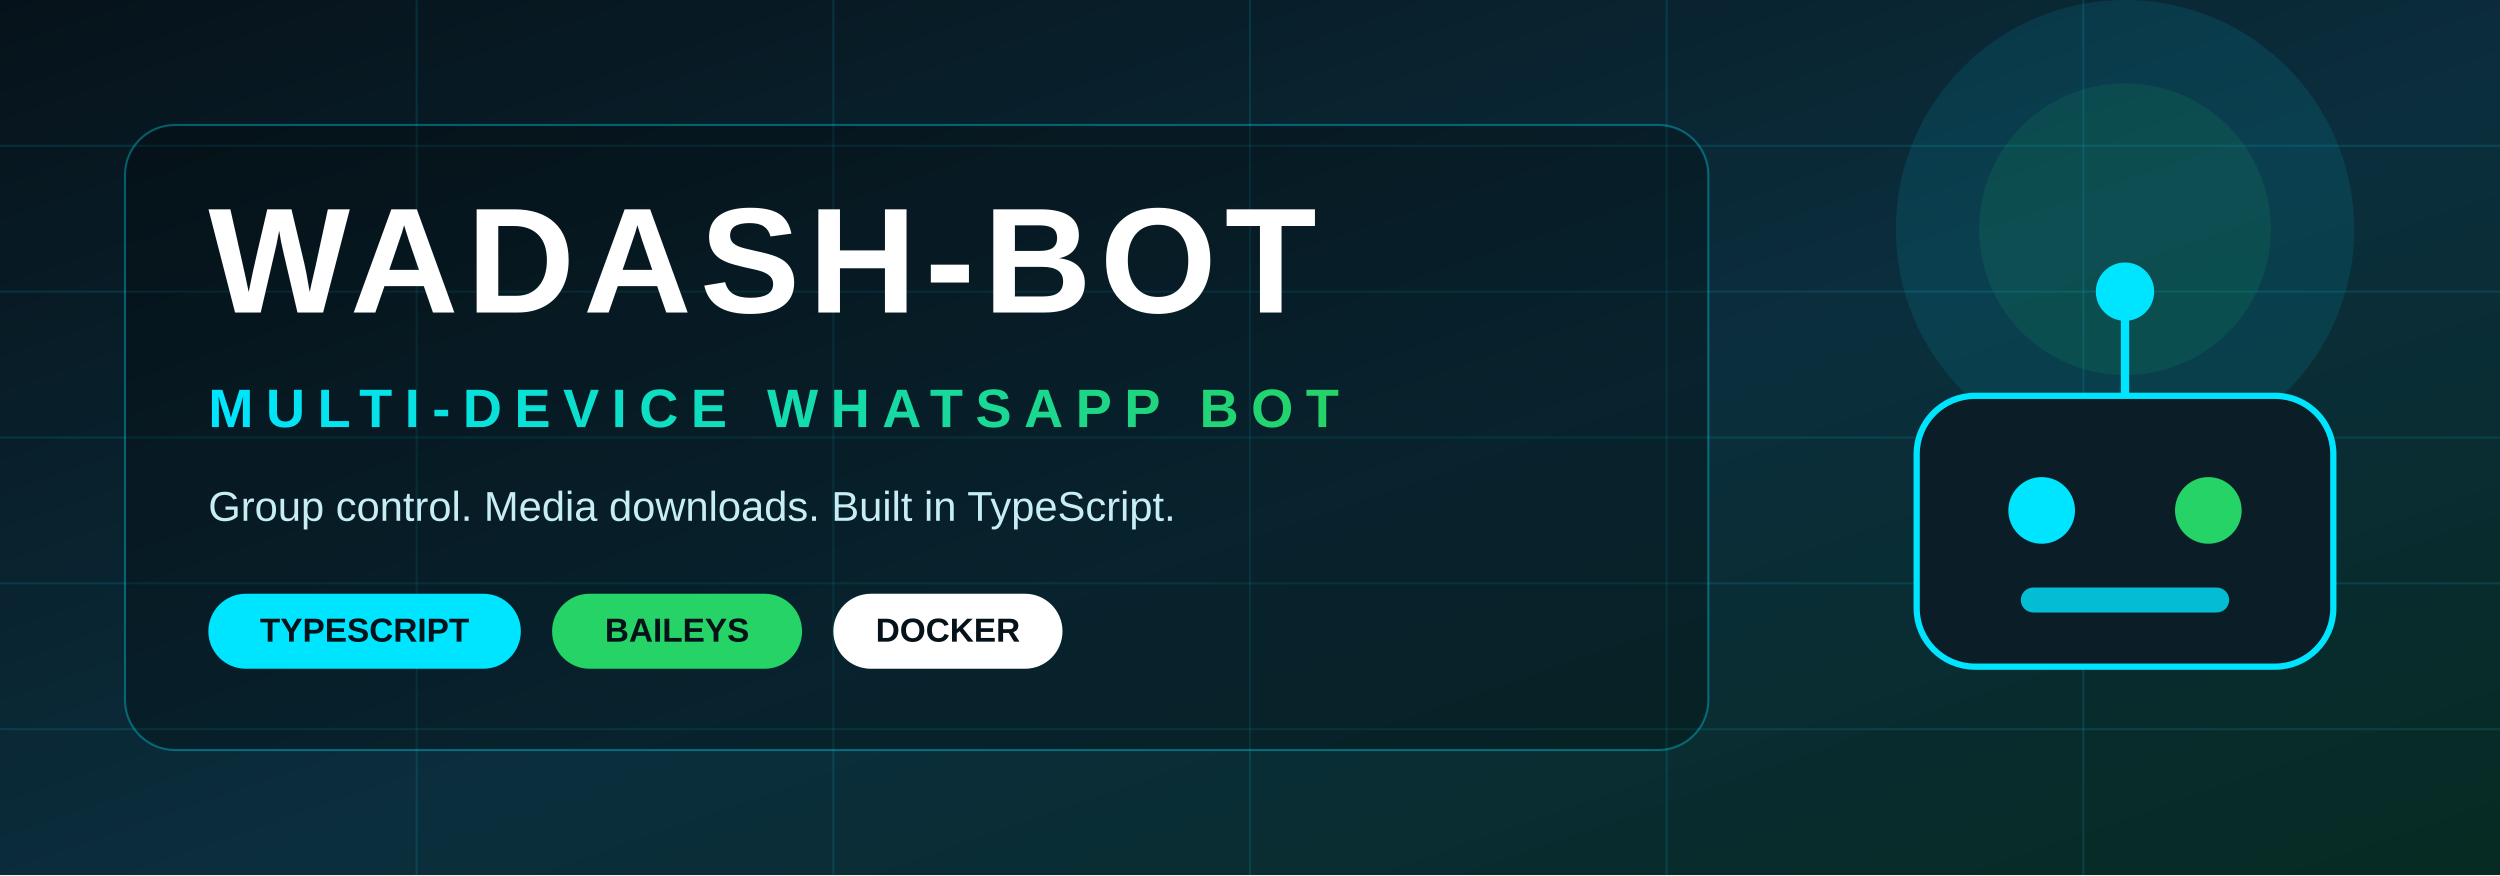
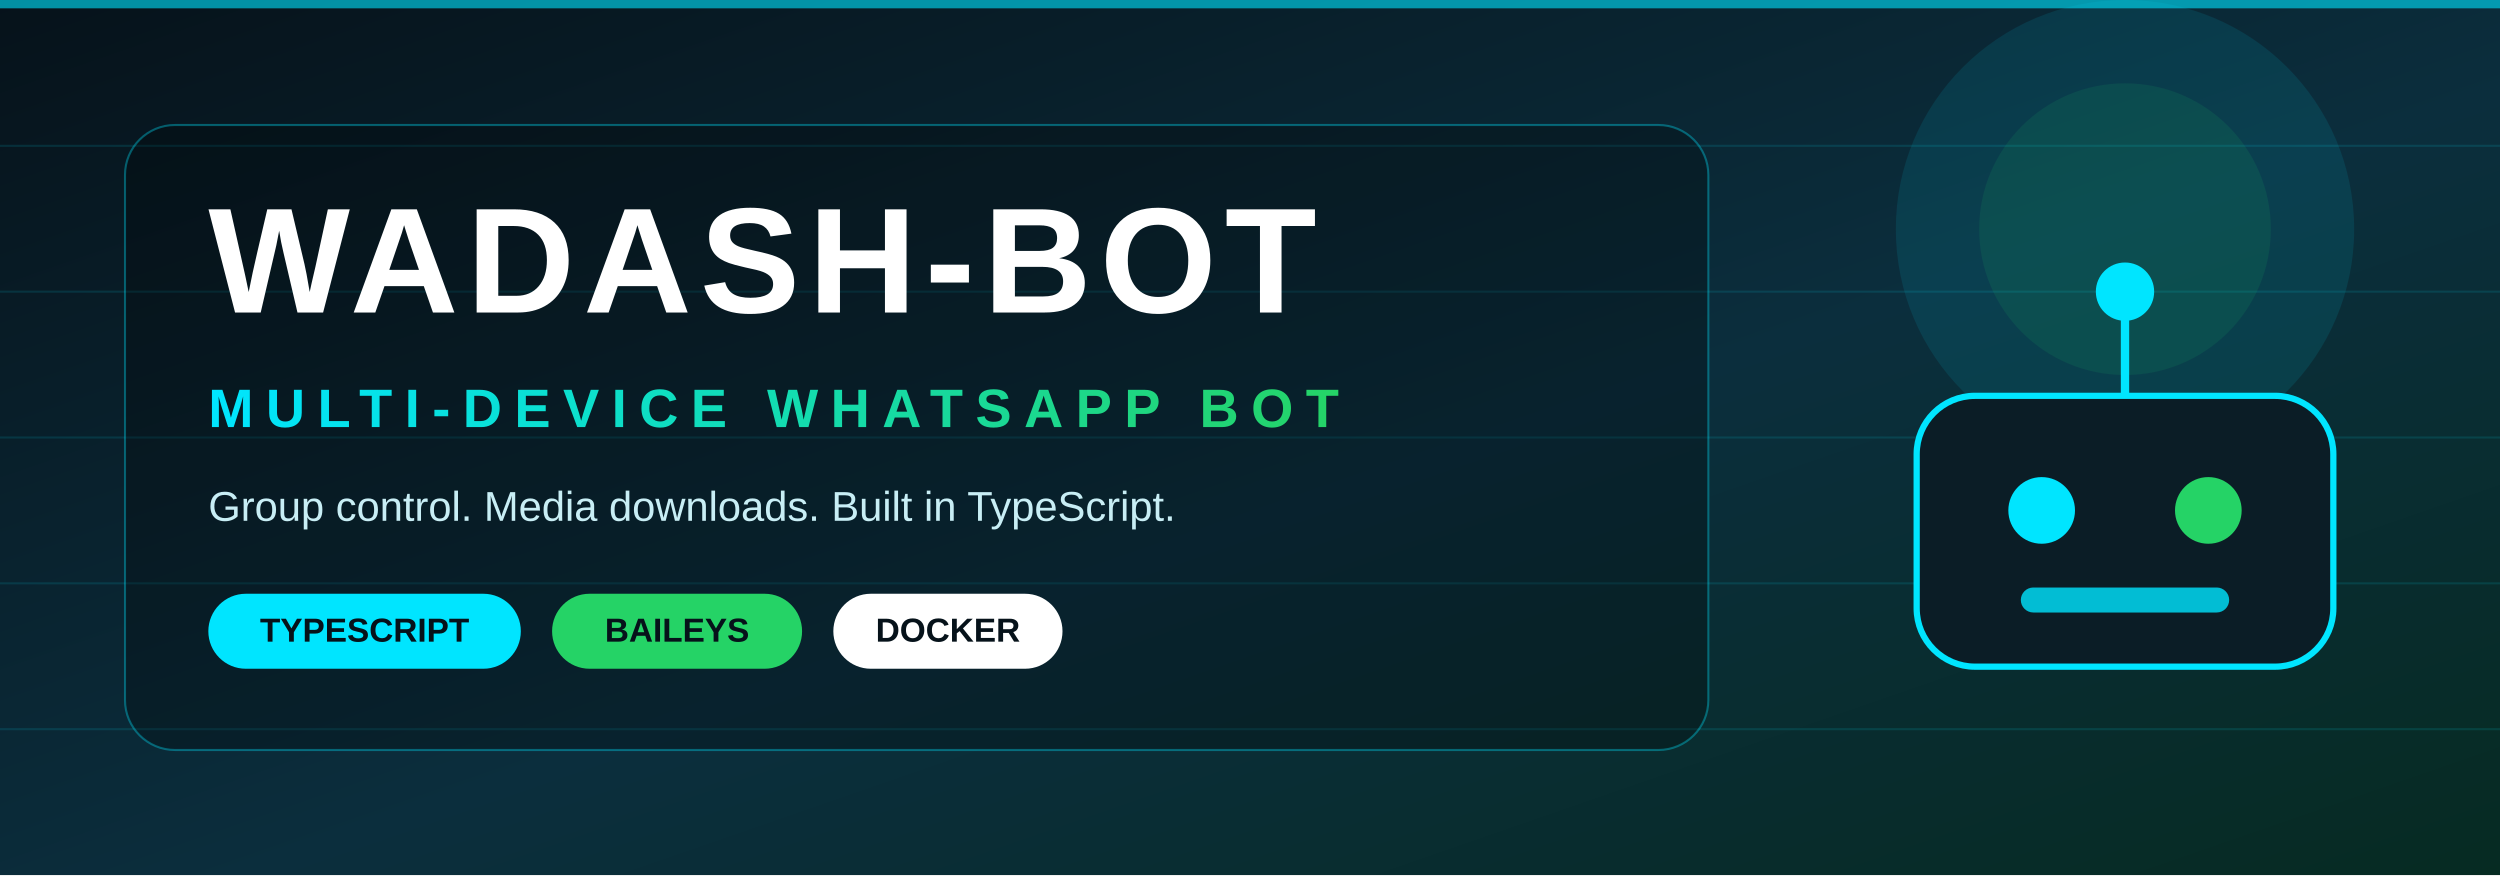
<svg xmlns="http://www.w3.org/2000/svg" width="1200" height="420" viewBox="0 0 1200 420">
  <defs>
    <linearGradient id="bg" x1="0" y1="0" x2="1" y2="1">
      <stop offset="0" stop-color="#06121a" />
      <stop offset="0.55" stop-color="#0b2e3d" />
      <stop offset="1" stop-color="#062b22" />
    </linearGradient>
    <linearGradient id="glow" x1="0" y1="0" x2="1" y2="0">
-       <stop offset="0" stop-color="#00e5ff" />
-       <stop offset="1" stop-color="#25d366" />
+       <stop offset="0" stop-color="#00e5ff">
+         <animate attributeName="stop-color" values="#00e5ff;#25d366;#00e5ff" dur="6s" repeatCount="indefinite" />
+       </stop>
+       <stop offset="1" stop-color="#25d366">
+         <animate attributeName="stop-color" values="#25d366;#00e5ff;#25d366" dur="6s" repeatCount="indefinite" />
+       </stop>
    </linearGradient>
  </defs>
  <rect width="1200" height="420" fill="url(#bg)" />
  <g stroke="#00e5ff" stroke-opacity="0.12" stroke-width="1">
    <line x1="0" y1="70" x2="1200" y2="70" />
    <line x1="0" y1="140" x2="1200" y2="140" />
    <line x1="0" y1="210" x2="1200" y2="210" />
    <line x1="0" y1="280" x2="1200" y2="280" />
    <line x1="0" y1="350" x2="1200" y2="350" />
-     <line x1="200" y1="0" x2="200" y2="420" />
-     <line x1="400" y1="0" x2="400" y2="420" />
-     <line x1="600" y1="0" x2="600" y2="420" />
-     <line x1="800" y1="0" x2="800" y2="420" />
-     <line x1="1000" y1="0" x2="1000" y2="420" />
  </g>
-   <circle cx="1020" cy="110" r="110" fill="#00e5ff" fill-opacity="0.10" />
-   <circle cx="1020" cy="110" r="70" fill="#25d366" fill-opacity="0.10" />
-   <rect x="920" y="190" width="200" height="130" rx="28" fill="#0b1d26" stroke="#00e5ff" stroke-width="3" />
-   <line x1="1020" y1="190" x2="1020" y2="150" stroke="#00e5ff" stroke-width="4" />
-   <circle cx="1020" cy="140" r="14" fill="#00e5ff" />
-   <circle cx="980" cy="245" r="16" fill="#00e5ff" />
-   <circle cx="1060" cy="245" r="16" fill="#25d366" />
-   <rect x="970" y="282" width="100" height="12" rx="6" fill="#00e5ff" fill-opacity="0.8" />
+   <circle cx="1020" cy="110" r="110" fill="#00e5ff" fill-opacity="0.10">
+     <animate attributeName="r" values="110;125;110" dur="5s" repeatCount="indefinite" />
+   </circle>
+   <circle cx="1020" cy="110" r="70" fill="#25d366" fill-opacity="0.10">
+     <animate attributeName="r" values="70;82;70" dur="5s" repeatCount="indefinite" />
+   </circle>
+   <g>
+     <animateTransform attributeName="transform" type="translate" values="0 0;0 -8;0 0" dur="4s" repeatCount="indefinite" />
+     <rect x="920" y="190" width="200" height="130" rx="28" fill="#0b1d26" stroke="#00e5ff" stroke-width="3" />
+     <line x1="1020" y1="190" x2="1020" y2="150" stroke="#00e5ff" stroke-width="4" />
+     <circle cx="1020" cy="140" r="14" fill="#00e5ff">
+       <animate attributeName="opacity" values="1;0.4;1" dur="2s" repeatCount="indefinite" />
+     </circle>
+     <g>
+       <circle cx="980" cy="245" r="16" fill="#00e5ff" />
+       <circle cx="1060" cy="245" r="16" fill="#25d366" />
+       <animate attributeName="opacity" values="1;1;0.2;1;1" dur="4s" repeatCount="indefinite" />
+     </g>
+     <rect x="970" y="282" width="100" height="12" rx="6" fill="#00e5ff" fill-opacity="0.8" />
+   </g>
+   <rect x="0" y="0" width="1200" height="4" fill="#00e5ff" fill-opacity="0.6">
+     <animate attributeName="y" values="0;416;0" dur="7s" repeatCount="indefinite" />
+   </rect>
  <rect x="60" y="60" width="760" height="300" rx="24" fill="#000000" fill-opacity="0.25" stroke="#00e5ff" stroke-opacity="0.35" />
  <text x="100" y="150" font-family="Arial, Helvetica, sans-serif" font-size="72" font-weight="900" letter-spacing="4" fill="#ffffff">WADASH-BOT</text>
  <text x="100" y="205" font-family="Arial, Helvetica, sans-serif" font-size="26" font-weight="700" letter-spacing="6" fill="url(#glow)">MULTI-DEVICE WHATSAPP BOT</text>
  <text x="100" y="250" font-family="Arial, Helvetica, sans-serif" font-size="20" fill="#c8eef5">Group control. Media downloads. Built in TypeScript.</text>
  <g font-family="Arial, Helvetica, sans-serif" font-size="16" font-weight="700">
-     <rect x="100" y="285" width="150" height="36" rx="18" fill="#00e5ff" />
+     <rect x="100" y="285" width="150" height="36" rx="18" fill="#00e5ff">
+       <animate attributeName="opacity" values="1;0.75;1" dur="3s" repeatCount="indefinite" />
+     </rect>
    <text x="175" y="308" text-anchor="middle" fill="#06121a">TYPESCRIPT</text>
    <rect x="265" y="285" width="120" height="36" rx="18" fill="#25d366" />
    <text x="325" y="308" text-anchor="middle" fill="#06121a">BAILEYS</text>
    <rect x="400" y="285" width="110" height="36" rx="18" fill="#ffffff" />
    <text x="455" y="308" text-anchor="middle" fill="#06121a">DOCKER</text>
  </g>
</svg>
